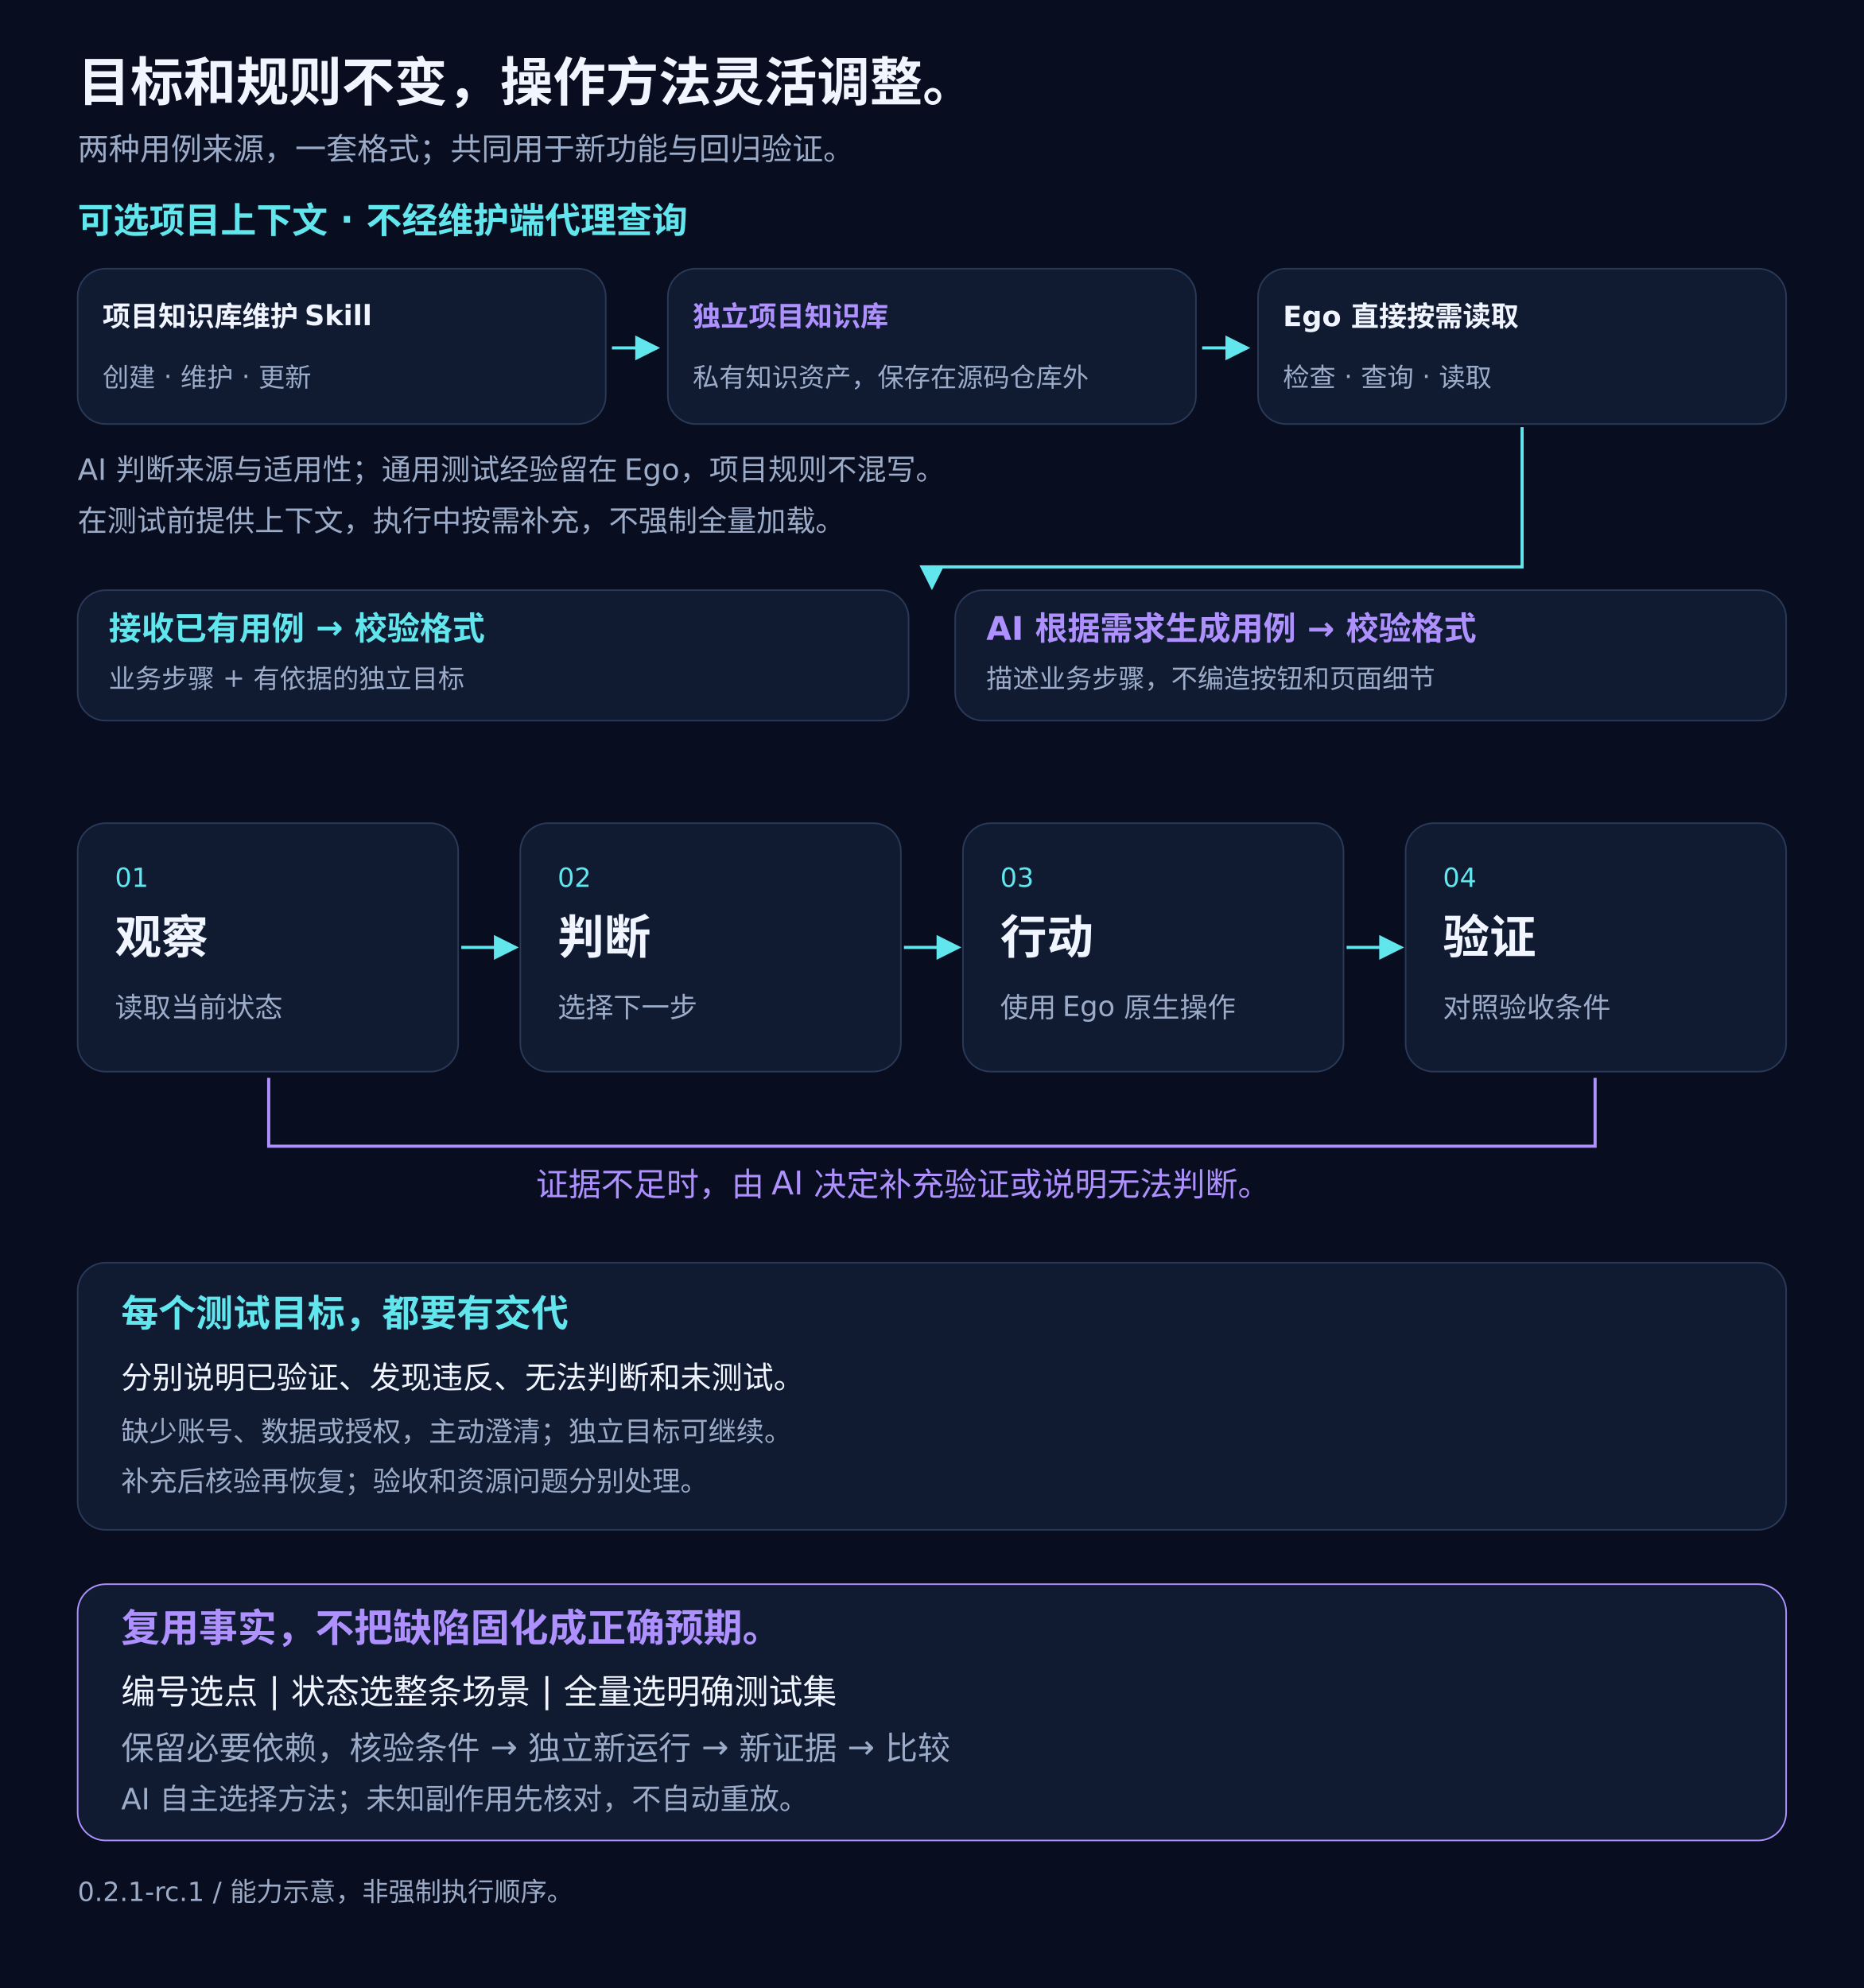
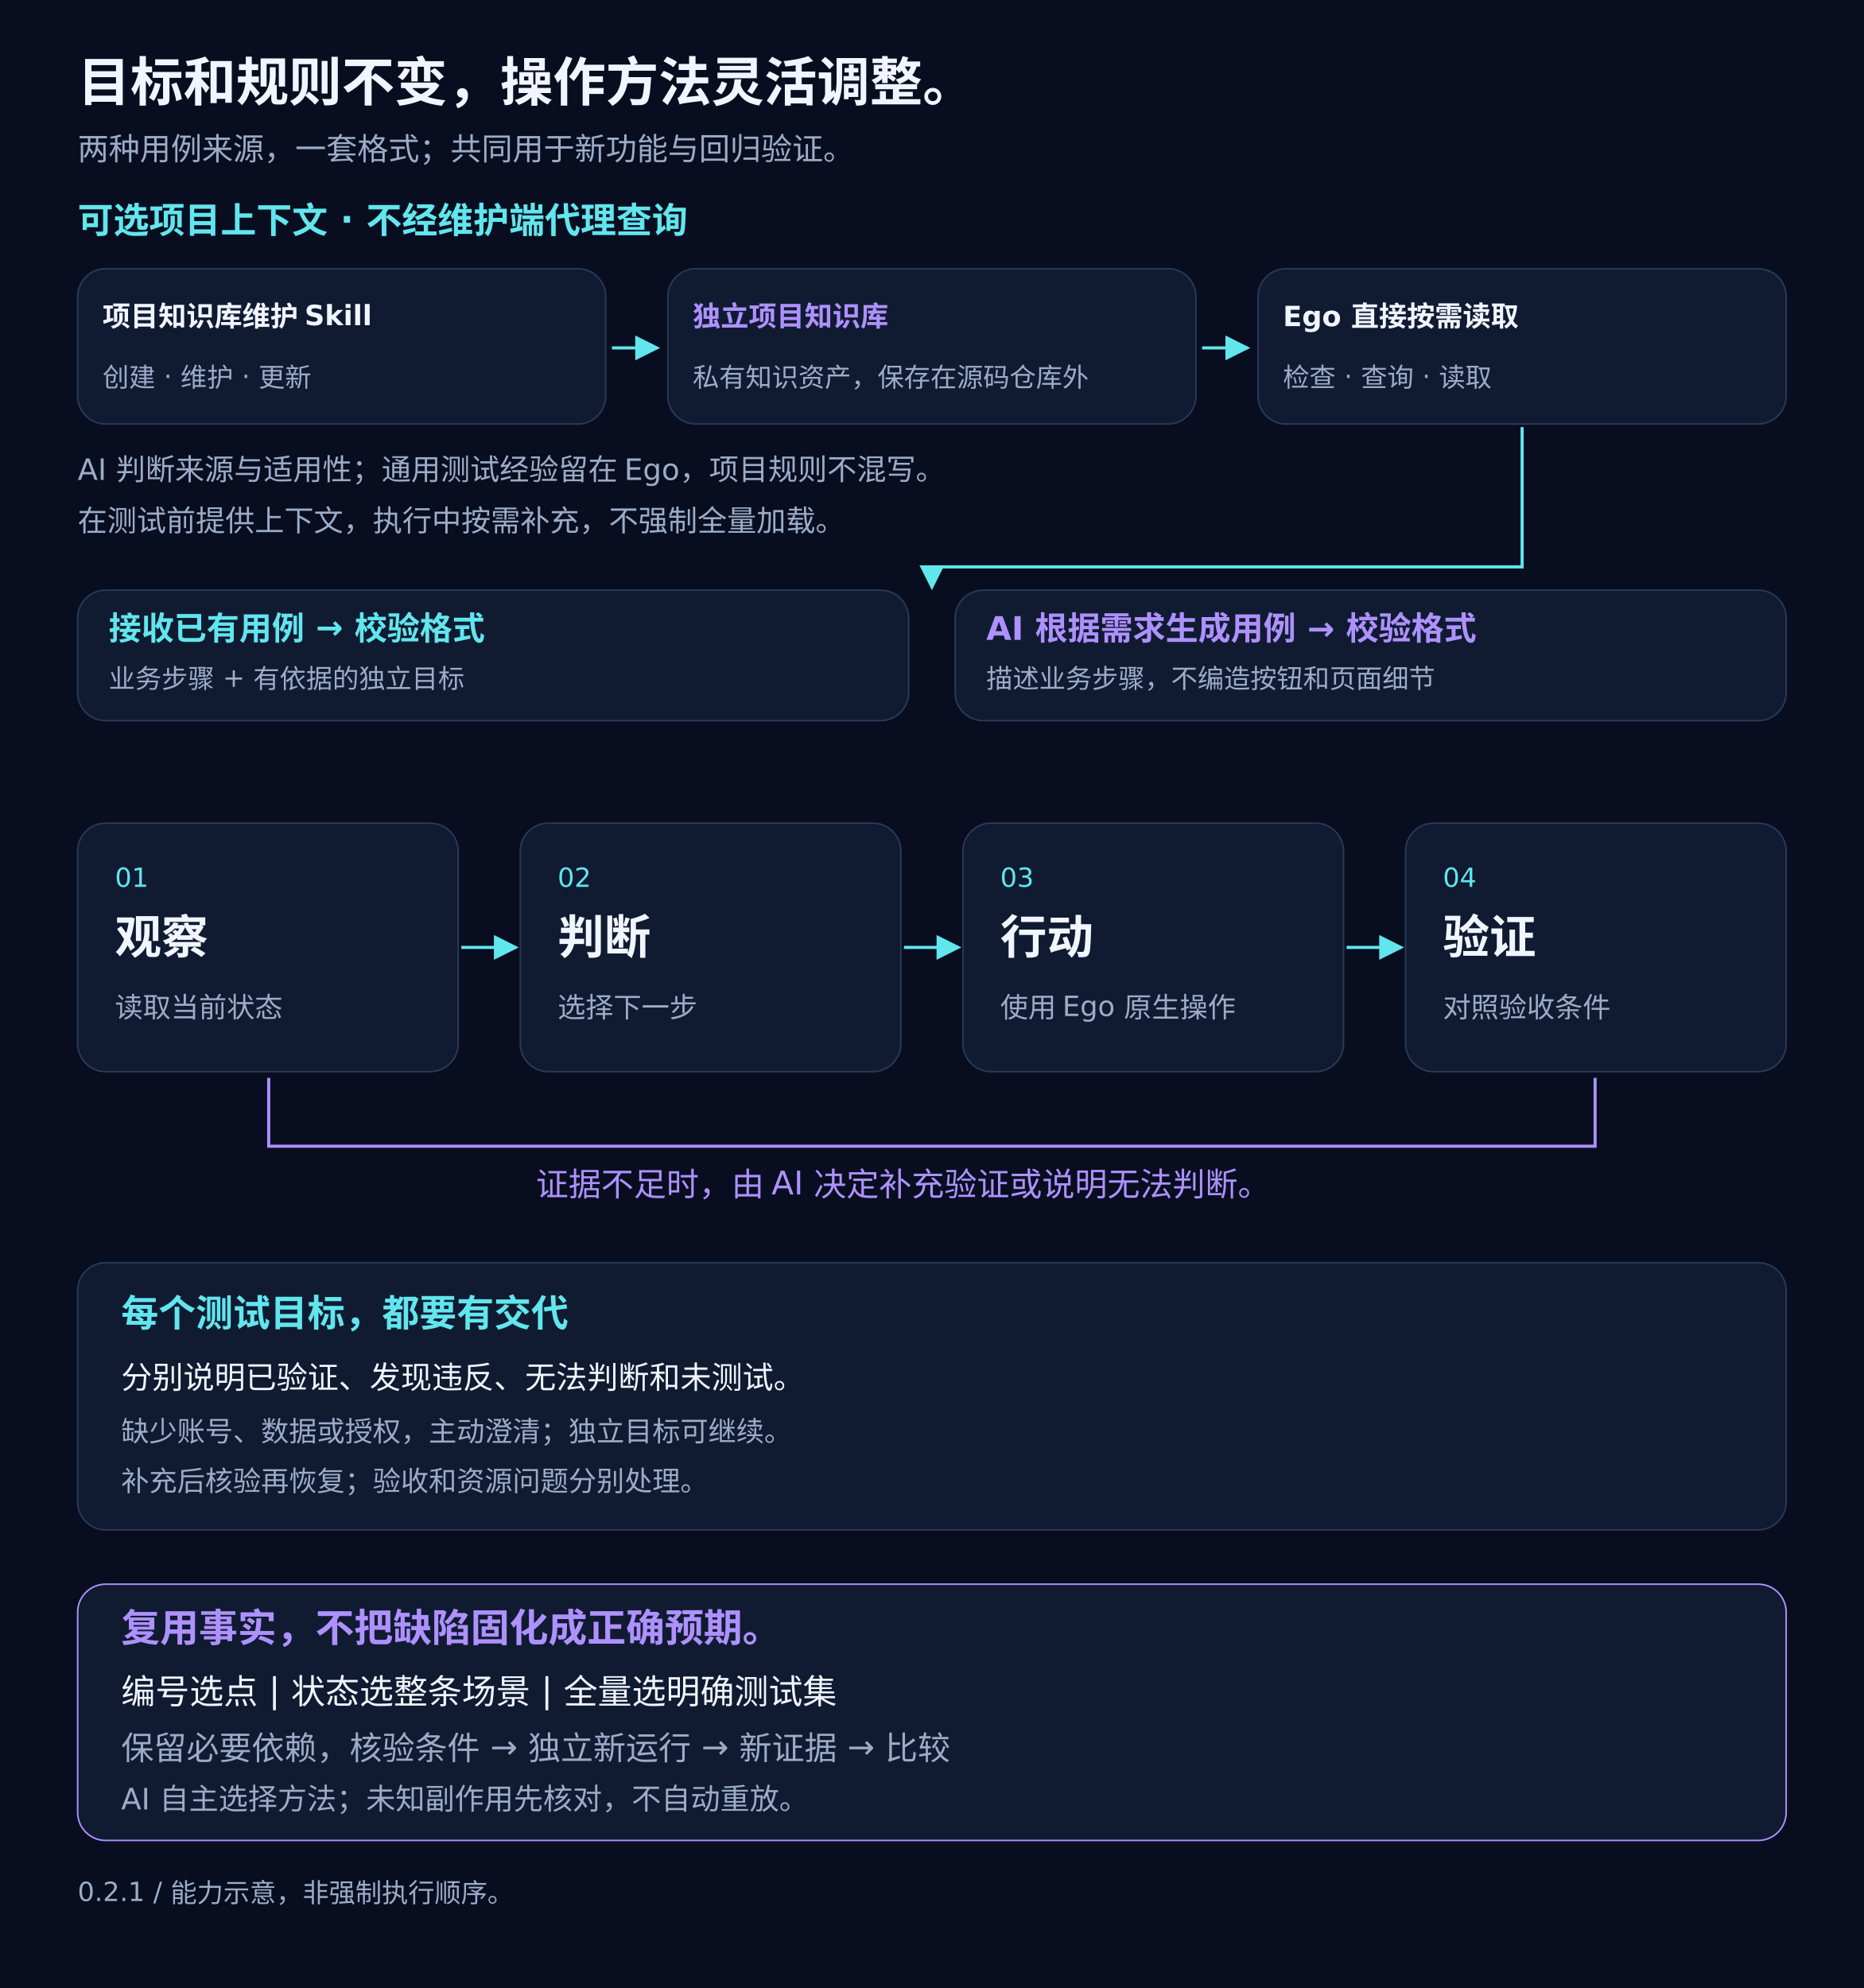
<svg xmlns="http://www.w3.org/2000/svg" width="1200" height="1280" viewBox="0 0 1200 1280" role="img" aria-label="自适应测试流程">
  <defs>
    <linearGradient id="g">
      <stop stop-color="#61e6ed" />
      <stop offset="1" stop-color="#ae91ff" />
    </linearGradient>
    <marker id="arrow" markerWidth="8" markerHeight="8" refX="7" refY="4" orient="auto">
      <path d="M0,0 L8,4 L0,8" fill="#61e6ed" />
    </marker>
  </defs>
  <g font-family="DejaVu Sans, Noto Sans CJK SC, sans-serif">
    <rect x="0" y="0" width="1200" height="1280" rx="0" fill="#080e20" stroke="#080e20" />
    <path d="M0,2 H1200" stroke="url(#g)" stroke-width="4" />
    <text x="50" y="65" font-size="34" fill="#f1f5ff" font-weight="700">目标和规则不变，操作方法灵活调整。</text>
    <text x="50" y="103" font-size="20" fill="#9cacc8" font-weight="400">两种用例来源，一套格式；共同用于新功能与回归验证。</text>
    <g data-diagram-role="knowledge-before-testing">
      <text x="50" y="150" font-size="23" fill="#61e6ed" font-weight="700">可选项目上下文 · 不经维护端代理查询</text>
      <rect x="50" y="173" width="340" height="100" rx="18" fill="#101b32" stroke="#293957" />
      <text x="66" y="210" font-size="18" fill="#f1f5ff" font-weight="700">项目知识库维护 Skill</text>
      <text x="66" y="249" font-size="17" fill="#9cacc8" font-weight="400">创建 · 维护 · 更新</text>
      <path d="M394,224 L423,224" stroke="#61e6ed" stroke-width="2" fill="none" marker-end="url(#arrow)" />
      <rect x="430" y="173" width="340" height="100" rx="18" fill="#101b32" stroke="#293957" />
      <text x="446" y="210" font-size="18" fill="#ae91ff" font-weight="700">独立项目知识库</text>
      <text x="446" y="249" font-size="17" fill="#9cacc8" font-weight="400">私有知识资产，保存在源码仓库外</text>
      <path d="M774,224 L803,224" stroke="#61e6ed" stroke-width="2" fill="none" marker-end="url(#arrow)" />
      <rect x="810" y="173" width="340" height="100" rx="18" fill="#101b32" stroke="#293957" />
      <text x="826" y="210" font-size="18" fill="#f1f5ff" font-weight="700">Ego 直接按需读取</text>
      <text x="826" y="249" font-size="17" fill="#9cacc8" font-weight="400">检查 · 查询 · 读取</text>
      <text x="50" y="309" font-size="19" fill="#9cacc8" font-weight="400">AI 判断来源与适用性；通用测试经验留在 Ego，项目规则不混写。</text>
      <text x="50" y="342" font-size="19" fill="#9cacc8" font-weight="400">在测试前提供上下文，执行中按需补充，不强制全量加载。</text>
      <path d="M980 275 V365 H600 V378" stroke="#61e6ed" stroke-width="2" fill="none" marker-end="url(#arrow)" />
    </g>
    <g transform="translate(0 250)">
      <rect x="50" y="130" width="535" height="84" rx="18" fill="#101b32" stroke="#293957" />
      <text x="70" y="162" font-size="21" fill="#61e6ed" font-weight="700">接收已有用例 → 校验格式</text>
      <text x="70" y="193" font-size="17" fill="#9cacc8" font-weight="400">业务步骤 + 有依据的独立目标</text>
      <rect x="615" y="130" width="535" height="84" rx="18" fill="#101b32" stroke="#293957" />
      <text x="635" y="162" font-size="21" fill="#ae91ff" font-weight="700">AI 根据需求生成用例 → 校验格式</text>
      <text x="635" y="193" font-size="17" fill="#9cacc8" font-weight="400">描述业务步骤，不编造按钮和页面细节</text>
      <g transform="translate(0 120)">
        <rect x="50" y="160" width="245" height="160" rx="18" fill="#101b32" stroke="#293957" />
        <text x="74" y="201" font-size="17" fill="#61e6ed" font-weight="400">01</text>
        <text x="74" y="244" font-size="30" fill="#f1f5ff" font-weight="700">观察</text>
        <text x="74" y="285" font-size="18" fill="#9cacc8" font-weight="400">读取当前状态</text>
        <path d="M297,240 L332,240" stroke="#61e6ed" stroke-width="2" fill="none" marker-end="url(#arrow)" />
        <rect x="335" y="160" width="245" height="160" rx="18" fill="#101b32" stroke="#293957" />
        <text x="359" y="201" font-size="17" fill="#61e6ed" font-weight="400">02</text>
        <text x="359" y="244" font-size="30" fill="#f1f5ff" font-weight="700">判断</text>
        <text x="359" y="285" font-size="18" fill="#9cacc8" font-weight="400">选择下一步</text>
        <path d="M582,240 L617,240" stroke="#61e6ed" stroke-width="2" fill="none" marker-end="url(#arrow)" />
        <rect x="620" y="160" width="245" height="160" rx="18" fill="#101b32" stroke="#293957" />
        <text x="644" y="201" font-size="17" fill="#61e6ed" font-weight="400">03</text>
        <text x="644" y="244" font-size="30" fill="#f1f5ff" font-weight="700">行动</text>
        <text x="644" y="285" font-size="18" fill="#9cacc8" font-weight="400">使用 Ego 原生操作</text>
        <path d="M867,240 L902,240" stroke="#61e6ed" stroke-width="2" fill="none" marker-end="url(#arrow)" />
        <rect x="905" y="160" width="245" height="160" rx="18" fill="#101b32" stroke="#293957" />
        <text x="929" y="201" font-size="17" fill="#61e6ed" font-weight="400">04</text>
        <text x="929" y="244" font-size="30" fill="#f1f5ff" font-weight="700">验证</text>
        <text x="929" y="285" font-size="18" fill="#9cacc8" font-weight="400">对照验收条件</text>
        <path d="M1027,324 V368 H173 V324" fill="none" stroke="#ae91ff" stroke-width="2" />
        <text x="345" y="400" font-size="21" fill="#ae91ff" font-weight="400">证据不足时，由 AI 决定补充验证或说明无法判断。</text>
        <rect x="50" y="443" width="1100" height="172" rx="18" fill="#101b32" stroke="#293957" />
        <text x="78" y="484" font-size="24" fill="#61e6ed" font-weight="700">每个测试目标，都要有交代</text>
        <text x="78" y="524" font-size="20" fill="#f1f5ff" font-weight="400">分别说明已验证、发现违反、无法判断和未测试。</text>
        <text x="78" y="558" font-size="18" fill="#9cacc8" font-weight="400">缺少账号、数据或授权，主动澄清；独立目标可继续。</text>
        <text x="78" y="590" font-size="18" fill="#9cacc8" font-weight="400">补充后核验再恢复；验收和资源问题分别处理。</text>
      </g>
      <rect x="50" y="770" width="1100" height="165" rx="18" fill="#101b32" stroke="#ae91ff" />
      <text x="78" y="807" font-size="25" fill="#ae91ff" font-weight="700">复用事实，不把缺陷固化成正确预期。</text>
      <text x="78" y="847" font-size="22" fill="#f1f5ff" font-weight="400">编号选点  |  状态选整条场景  |  全量选明确测试集</text>
      <text x="78" y="883" font-size="21" fill="#9cacc8" font-weight="400">保留必要依赖，核验条件 → 独立新运行 → 新证据 → 比较</text>
      <text x="78" y="915" font-size="19" fill="#9cacc8" font-weight="400">AI 自主选择方法；未知副作用先核对，不自动重放。</text>
-       <text x="50" y="974" font-size="17" fill="#9cacc8" font-weight="400">0.2.1-rc.1 / 能力示意，非强制执行顺序。</text>
+       <text x="50" y="974" font-size="17" fill="#9cacc8" font-weight="400">0.2.1 / 能力示意，非强制执行顺序。</text>
    </g>
  </g>
</svg>
